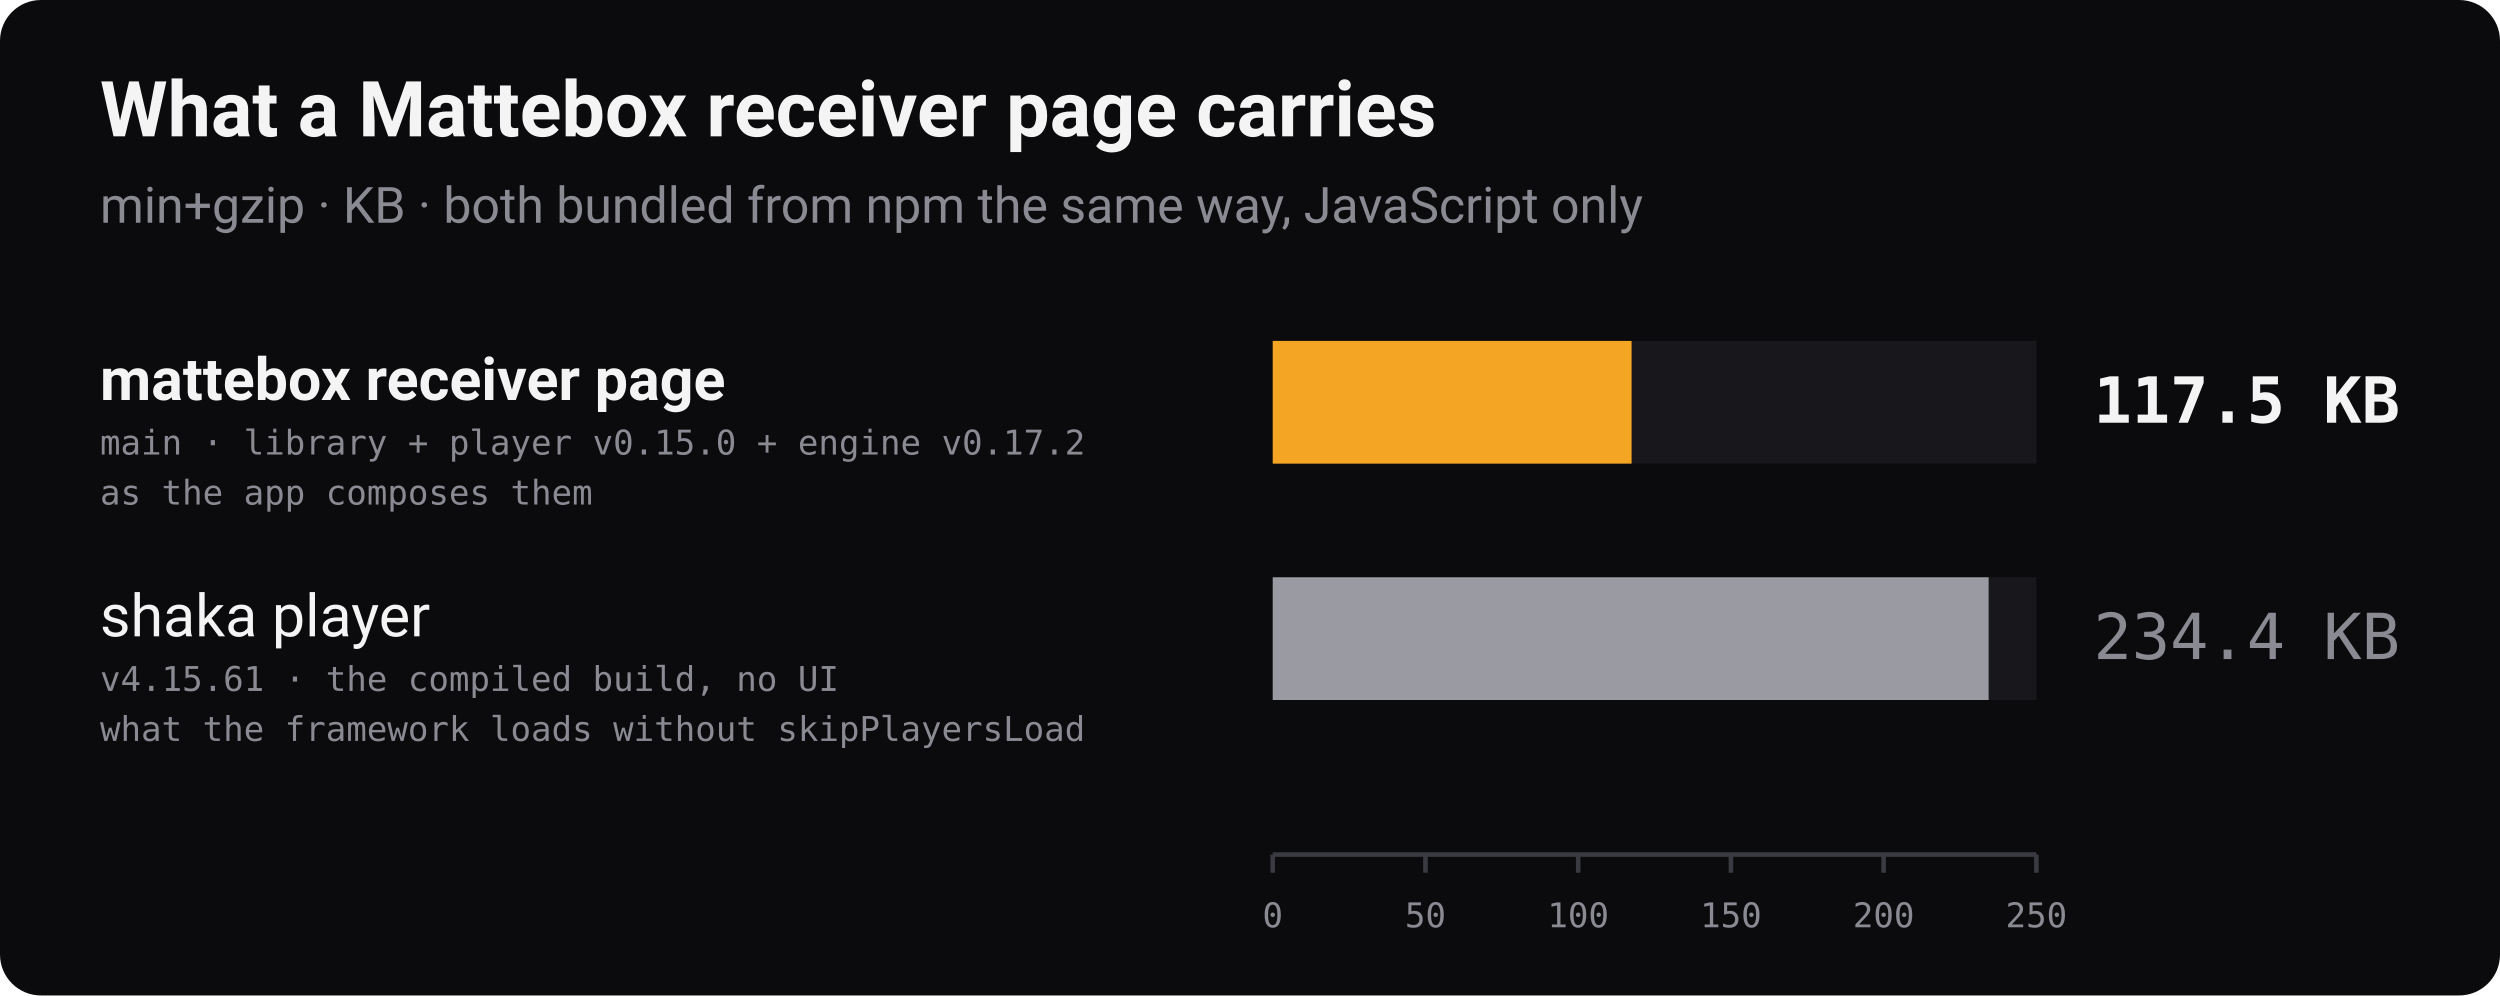
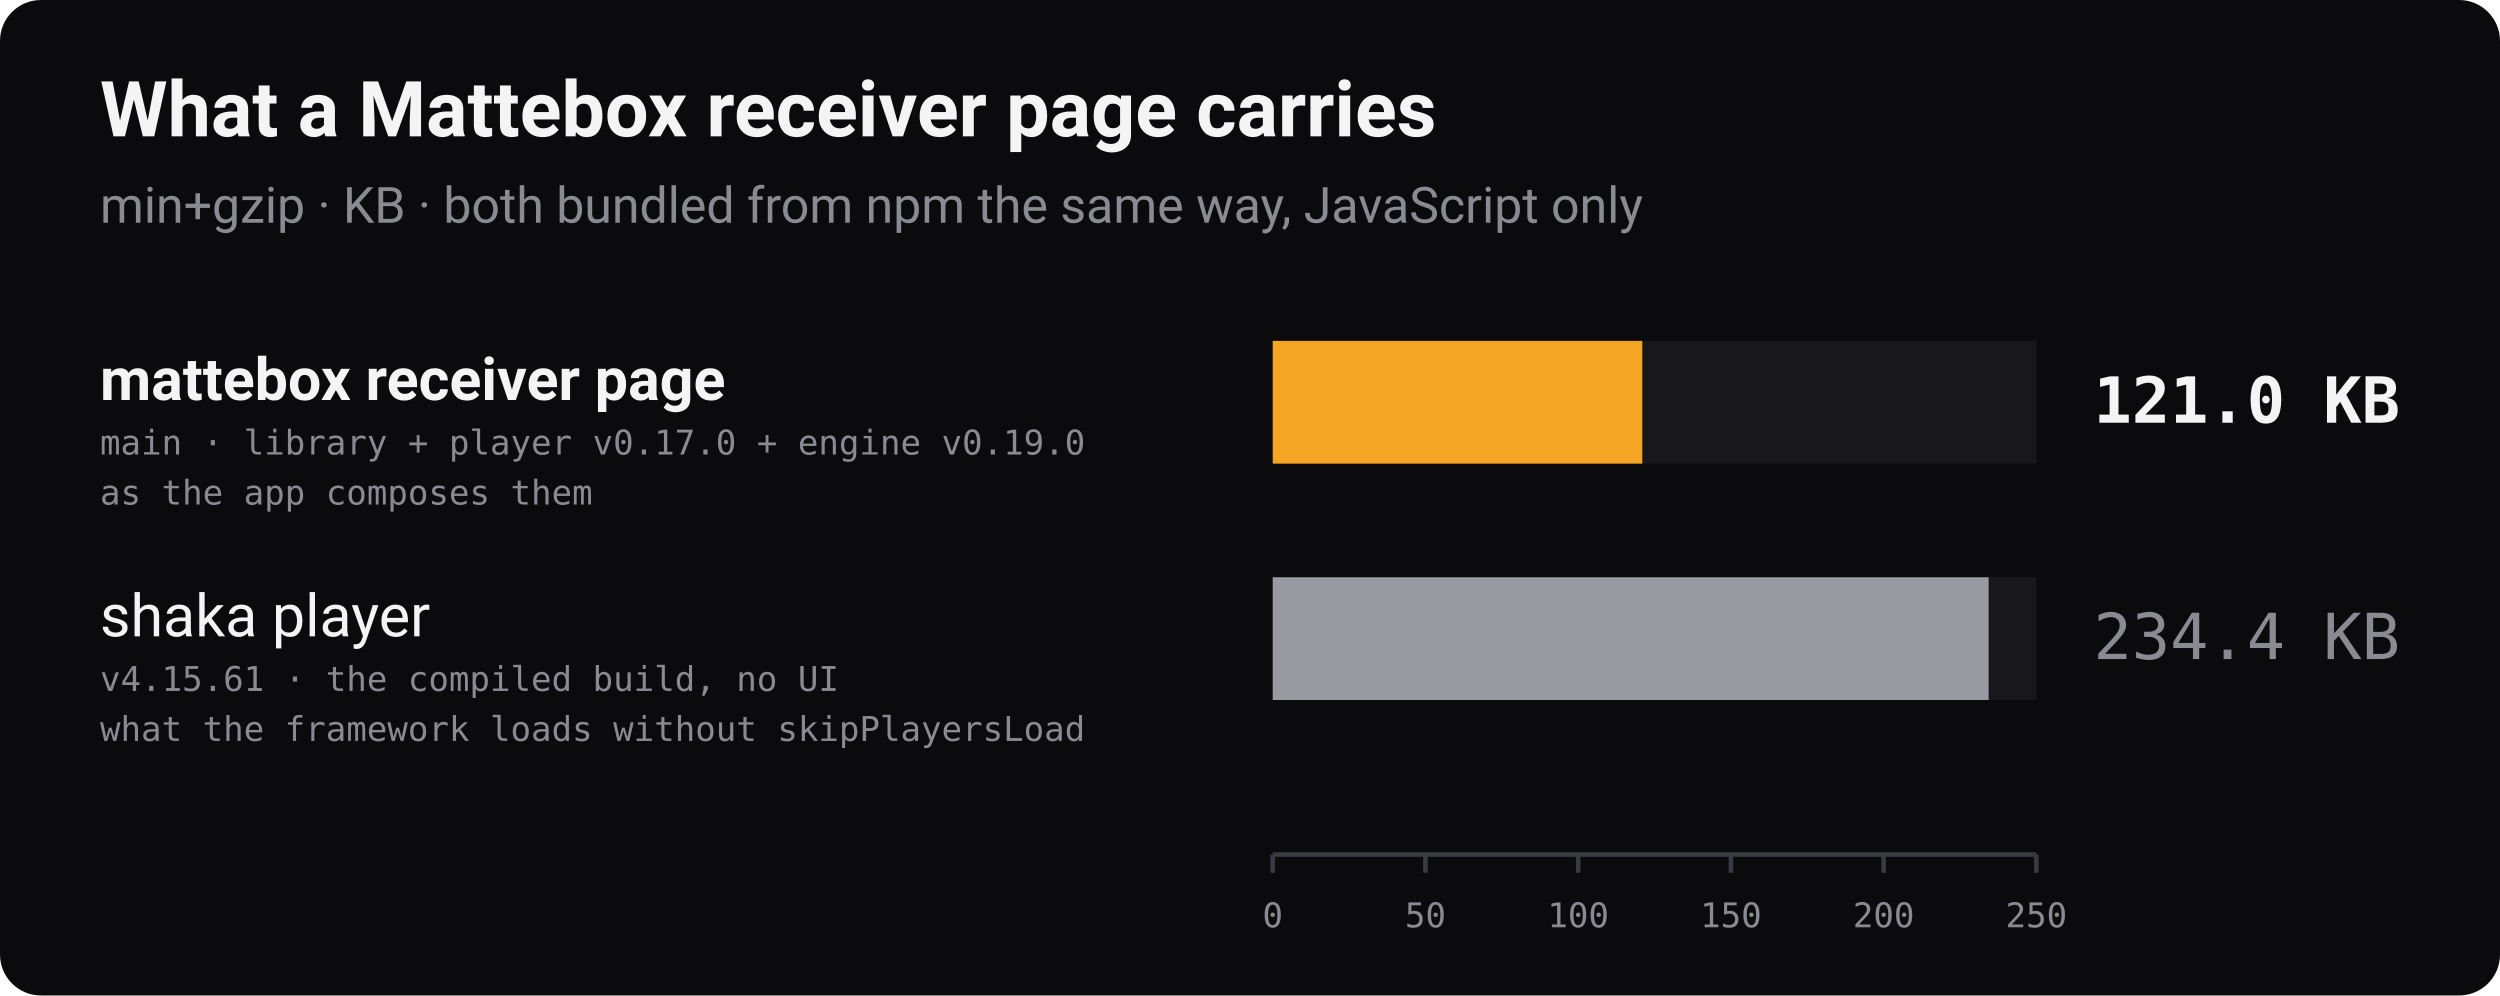
<svg xmlns="http://www.w3.org/2000/svg" width="1100" height="438" viewBox="0 0 1100 438" role="img" aria-label="JavaScript size of a Mattebox Cast receiver page against Shaka Player, min+gzip">
  <rect width="1100" height="438" rx="18" fill="#0b0b0d" />
  <text x="44" y="60" font-family="-apple-system, 'Segoe UI', Roboto, Helvetica, Arial, sans-serif" font-size="34" font-weight="700" fill="#f4f4f5">What a Mattebox receiver page carries</text>
  <text x="44" y="98" font-family="-apple-system, 'Segoe UI', Roboto, Helvetica, Arial, sans-serif" font-size="22" fill="#8a8a93">min+gzip · KB · both bundled from npm the same way, JavaScript only</text>
  <text x="44" y="176" font-family="-apple-system, 'Segoe UI', Roboto, Helvetica, Arial, sans-serif" font-size="26" font-weight="700" fill="#f4f4f5">mattebox receiver page</text>
-   <text x="44" y="200" font-family="ui-monospace, 'SF Mono', Menlo, Consolas, monospace" font-size="15" fill="#8a8a93">main · library + player v0.15.0 + engine v0.17.2</text>
+   <text x="44" y="200" font-family="ui-monospace, 'SF Mono', Menlo, Consolas, monospace" font-size="15" fill="#8a8a93">main · library + player v0.17.0 + engine v0.19.0</text>
  <text x="44" y="222" font-family="ui-monospace, 'SF Mono', Menlo, Consolas, monospace" font-size="15" fill="#8a8a93">as the app composes them</text>
  <rect x="560" y="150" width="336" height="54" fill="#18181c" />
-   <rect x="560" y="150" width="157.9" height="54" fill="#f5a524" />
-   <text x="1056" y="186" text-anchor="end" font-family="ui-monospace, 'SF Mono', Menlo, Consolas, monospace" font-size="28" font-weight="700" fill="#f4f4f5">117.5 KB</text>
+   <rect x="560" y="150" width="162.6" height="54" fill="#f5a524" />
+   <text x="1056" y="186" text-anchor="end" font-family="ui-monospace, 'SF Mono', Menlo, Consolas, monospace" font-size="28" font-weight="700" fill="#f4f4f5">121.0 KB</text>
  <text x="44" y="280" font-family="-apple-system, 'Segoe UI', Roboto, Helvetica, Arial, sans-serif" font-size="26" font-weight="400" fill="#f4f4f5">shaka player</text>
  <text x="44" y="304" font-family="ui-monospace, 'SF Mono', Menlo, Consolas, monospace" font-size="15" fill="#8a8a93">v4.15.61 · the compiled build, no UI</text>
  <text x="44" y="326" font-family="ui-monospace, 'SF Mono', Menlo, Consolas, monospace" font-size="15" fill="#8a8a93">what the framework loads without skipPlayersLoad</text>
  <rect x="560" y="254" width="336" height="54" fill="#18181c" />
  <rect x="560" y="254" width="315.0" height="54" fill="#9a9aa2" />
  <text x="1056" y="290" text-anchor="end" font-family="ui-monospace, 'SF Mono', Menlo, Consolas, monospace" font-size="28" font-weight="400" fill="#8a8a93">234.4 KB</text>
  <line x1="560" y1="376" x2="896" y2="376" stroke="#3a3a42" stroke-width="2" />
  <line x1="560.0" y1="376" x2="560.0" y2="384" stroke="#3a3a42" stroke-width="2" />
  <text x="560.0" y="408" text-anchor="middle" font-family="ui-monospace, 'SF Mono', Menlo, Consolas, monospace" font-size="15" fill="#8a8a93">0</text>
  <line x1="627.2" y1="376" x2="627.2" y2="384" stroke="#3a3a42" stroke-width="2" />
  <text x="627.2" y="408" text-anchor="middle" font-family="ui-monospace, 'SF Mono', Menlo, Consolas, monospace" font-size="15" fill="#8a8a93">50</text>
  <line x1="694.4" y1="376" x2="694.4" y2="384" stroke="#3a3a42" stroke-width="2" />
  <text x="694.4" y="408" text-anchor="middle" font-family="ui-monospace, 'SF Mono', Menlo, Consolas, monospace" font-size="15" fill="#8a8a93">100</text>
  <line x1="761.6" y1="376" x2="761.6" y2="384" stroke="#3a3a42" stroke-width="2" />
  <text x="761.6" y="408" text-anchor="middle" font-family="ui-monospace, 'SF Mono', Menlo, Consolas, monospace" font-size="15" fill="#8a8a93">150</text>
  <line x1="828.8" y1="376" x2="828.8" y2="384" stroke="#3a3a42" stroke-width="2" />
  <text x="828.8" y="408" text-anchor="middle" font-family="ui-monospace, 'SF Mono', Menlo, Consolas, monospace" font-size="15" fill="#8a8a93">200</text>
  <line x1="896.0" y1="376" x2="896.0" y2="384" stroke="#3a3a42" stroke-width="2" />
  <text x="896.0" y="408" text-anchor="middle" font-family="ui-monospace, 'SF Mono', Menlo, Consolas, monospace" font-size="15" fill="#8a8a93">250</text>
</svg>
